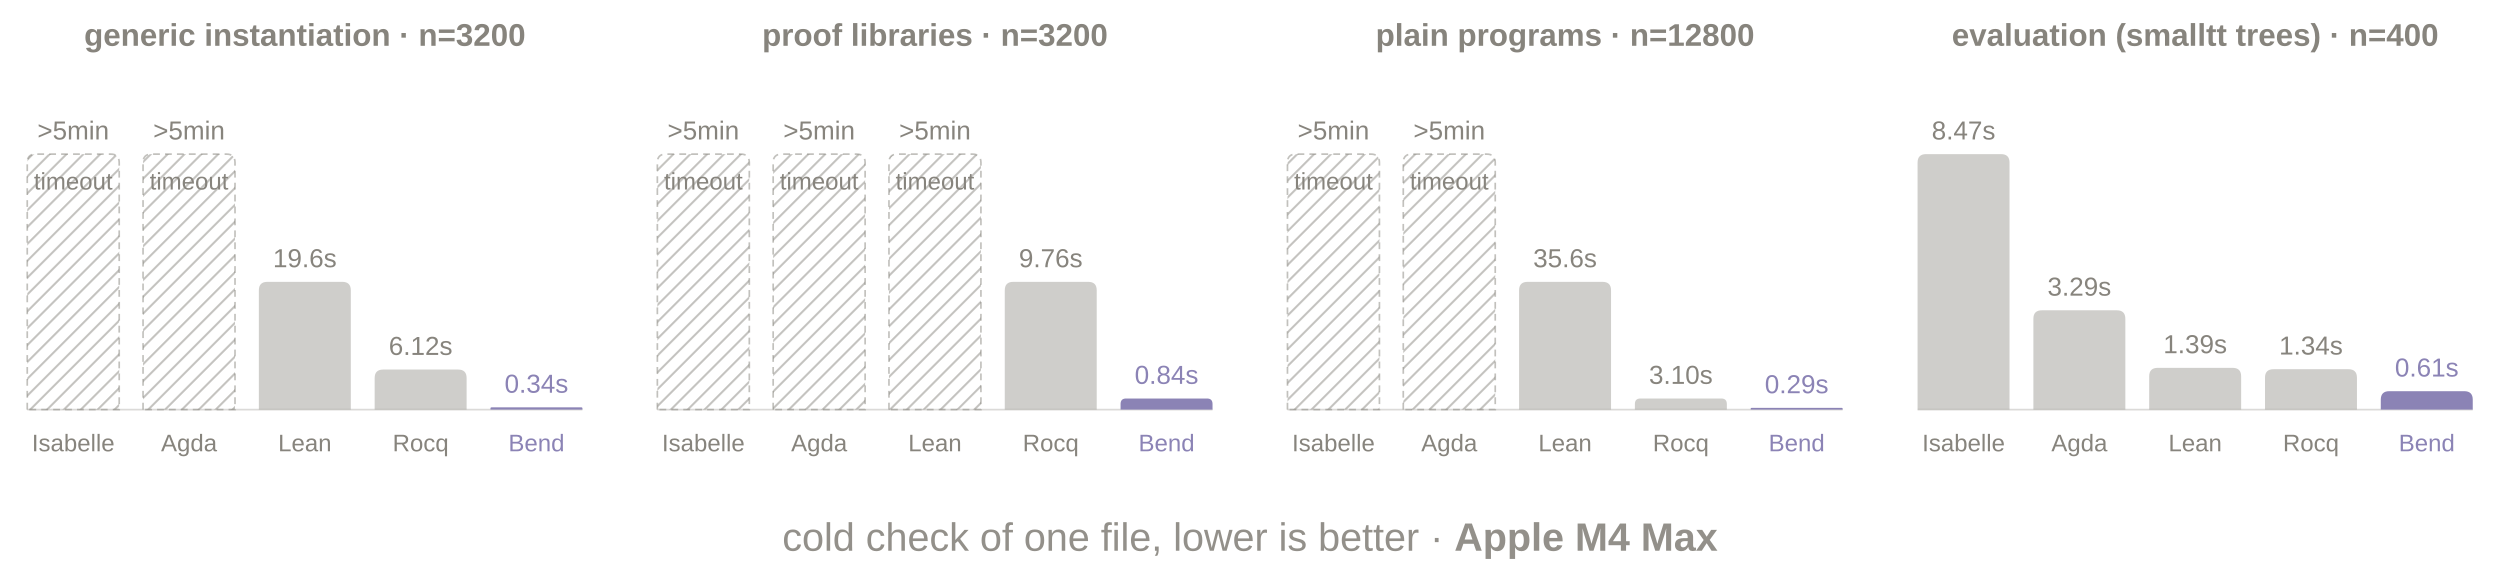
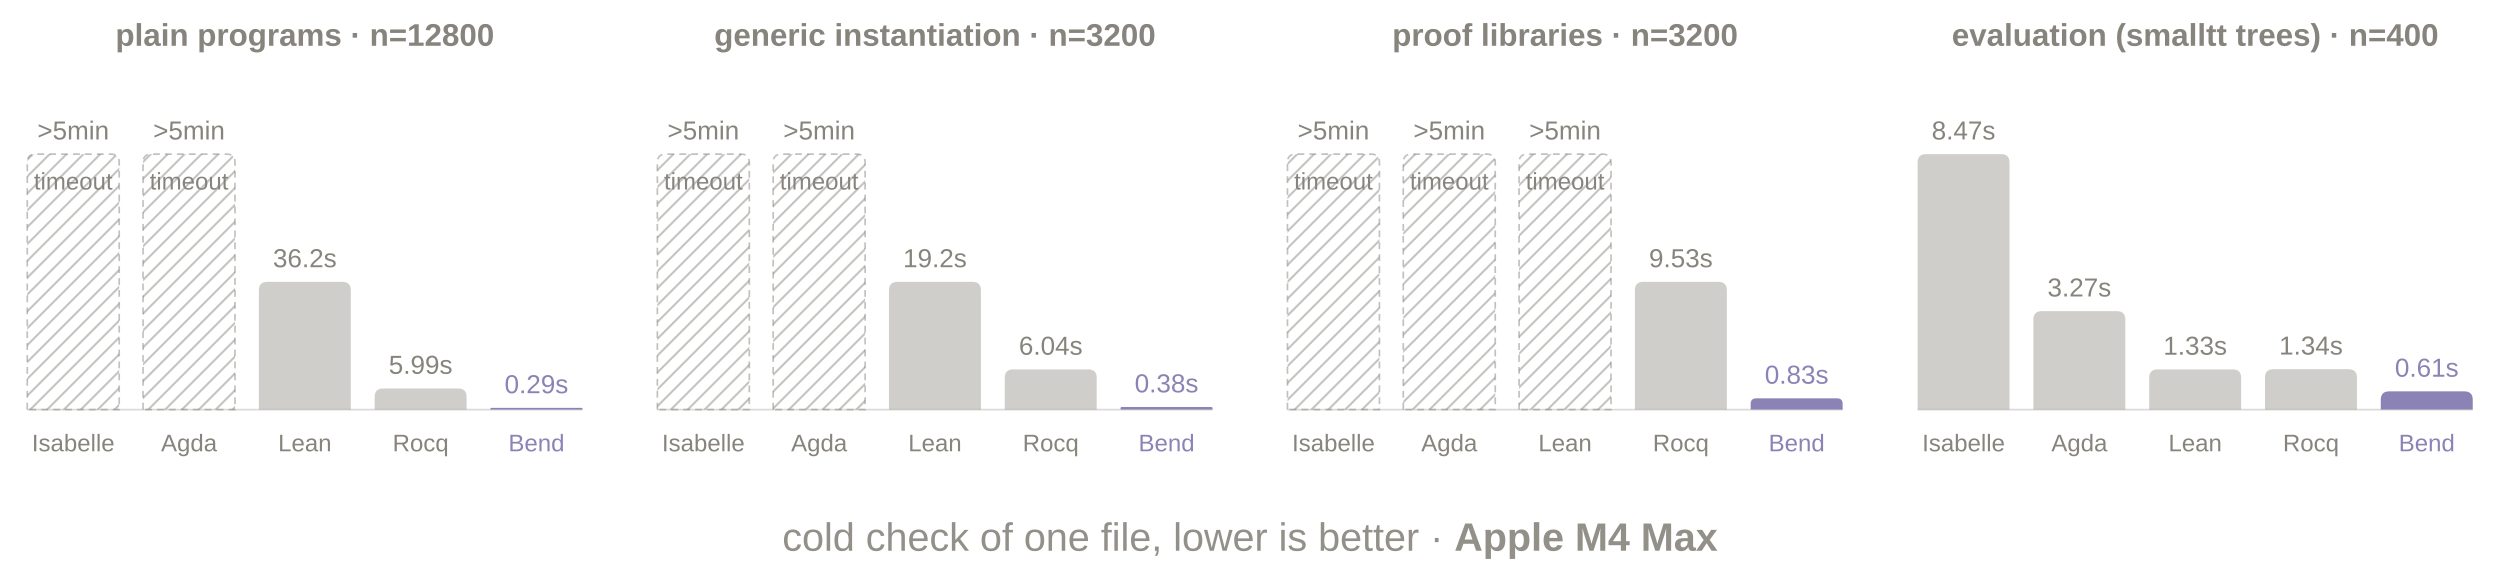
<svg xmlns="http://www.w3.org/2000/svg" width="1468" height="343" viewBox="0 0 1468 343">
  <style>
  text { font-family: -apple-system, 'Helvetica Neue', Arial, sans-serif; fill: #87847d; }
  .title { font-size: 18.4px; font-weight: 600; }
  .value { font-size: 15.3px; }
  .name  { font-size: 14.1px; }
  .sub   { font-size: 11.6px; }
  .note  { font-size: 23.2px; opacity: 0.9; }
</style>
  <pattern id="hatch" width="7" height="7" patternTransform="rotate(45)" patternUnits="userSpaceOnUse">
    <line x1="0" y1="0" x2="0" y2="7" stroke="#87847d" stroke-opacity="0.45" stroke-width="2.5" />
  </pattern>
-   <text x="179" y="26.9" text-anchor="middle" class="title">generic instantiation · n=3200</text>
+   <text x="179" y="26.9" text-anchor="middle" class="title">plain programs · n=12800</text>
  <line x1="16" y1="240.527" x2="342" y2="240.527" stroke="#87847d" stroke-opacity="0.3" />
  <path d="M 16 240.5 L 16 95.5 Q 16 90.5 21 90.5 L 65 90.5 Q 70 90.5 70 95.5 L 70 240.5 Z" fill="url(#hatch)" stroke="#87847d" stroke-opacity="0.5" stroke-dasharray="4 3" />
  <text x="43" y="81.9" text-anchor="middle" class="value">&gt;5min</text>
  <text x="43" y="111.3" text-anchor="middle" class="name">timeout</text>
  <text x="43" y="265.0" text-anchor="middle" class="name">Isabelle</text>
  <path d="M 84 240.5 L 84 95.5 Q 84 90.5 89 90.5 L 133 90.5 Q 138 90.5 138 95.5 L 138 240.5 Z" fill="url(#hatch)" stroke="#87847d" stroke-opacity="0.5" stroke-dasharray="4 3" />
  <text x="111" y="81.9" text-anchor="middle" class="value">&gt;5min</text>
  <text x="111" y="111.3" text-anchor="middle" class="name">timeout</text>
  <text x="111" y="265.0" text-anchor="middle" class="name">Agda</text>
  <path d="M 152 240.5 L 152 170.5 Q 152 165.5 157 165.5 L 201 165.5 Q 206 165.5 206 170.5 L 206 240.5 Z" fill="#87847d" fill-opacity="0.4" />
-   <text x="179" y="156.9" text-anchor="middle" class="value">19.6s</text>
+   <text x="179" y="156.9" text-anchor="middle" class="value">36.2s</text>
  <text x="179" y="265.0" text-anchor="middle" class="name">Lean</text>
-   <path d="M 220 240.5 L 220 222 Q 220 217 225 217 L 269 217 Q 274 217 274 222 L 274 240.5 Z" fill="#87847d" fill-opacity="0.4" />
-   <text x="247" y="208.4" text-anchor="middle" class="value">6.12s</text>
+   <path d="M 220 240.5 L 220 233.1 Q 220 228.1 225 228.1 L 269 228.1 Q 274 228.1 274 233.1 L 274 240.5 Z" fill="#87847d" fill-opacity="0.4" />
+   <text x="247" y="219.5" text-anchor="middle" class="value">5.99s</text>
  <text x="247" y="265.0" text-anchor="middle" class="name">Rocq</text>
-   <path d="M 288 240.5 L 288 239.85 Q 288 239.2 288.65 239.2 L 341.35 239.2 Q 342 239.2 342 239.85 L 342 240.5 Z" fill="#8b83b5" />
-   <text x="315" y="230.6" text-anchor="middle" class="value" style="fill: #8b83b5">0.34s</text>
+   <path d="M 288 240.5 L 288 240 Q 288 239.5 288.5 239.5 L 341.5 239.5 Q 342 239.5 342 240 L 342 240.5 Z" fill="#8b83b5" />
+   <text x="315" y="230.9" text-anchor="middle" class="value" style="fill: #8b83b5">0.29s</text>
  <text x="315" y="265.0" text-anchor="middle" class="name" style="fill: #8b83b5">Bend</text>
-   <text x="549" y="26.9" text-anchor="middle" class="title">proof libraries · n=3200</text>
+   <text x="549" y="26.9" text-anchor="middle" class="title">generic instantiation · n=3200</text>
  <line x1="386" y1="240.527" x2="712" y2="240.527" stroke="#87847d" stroke-opacity="0.3" />
  <path d="M 386 240.5 L 386 95.5 Q 386 90.5 391 90.5 L 435 90.5 Q 440 90.5 440 95.5 L 440 240.5 Z" fill="url(#hatch)" stroke="#87847d" stroke-opacity="0.5" stroke-dasharray="4 3" />
  <text x="413" y="81.9" text-anchor="middle" class="value">&gt;5min</text>
  <text x="413" y="111.3" text-anchor="middle" class="name">timeout</text>
  <text x="413" y="265.0" text-anchor="middle" class="name">Isabelle</text>
  <path d="M 454 240.5 L 454 95.5 Q 454 90.5 459 90.5 L 503 90.5 Q 508 90.5 508 95.5 L 508 240.5 Z" fill="url(#hatch)" stroke="#87847d" stroke-opacity="0.5" stroke-dasharray="4 3" />
  <text x="481" y="81.9" text-anchor="middle" class="value">&gt;5min</text>
  <text x="481" y="111.3" text-anchor="middle" class="name">timeout</text>
  <text x="481" y="265.0" text-anchor="middle" class="name">Agda</text>
-   <path d="M 522 240.5 L 522 95.5 Q 522 90.5 527 90.5 L 571 90.5 Q 576 90.5 576 95.5 L 576 240.5 Z" fill="url(#hatch)" stroke="#87847d" stroke-opacity="0.5" stroke-dasharray="4 3" />
-   <text x="549" y="81.9" text-anchor="middle" class="value">&gt;5min</text>
-   <text x="549" y="111.3" text-anchor="middle" class="name">timeout</text>
+   <path d="M 522 240.5 L 522 170.5 Q 522 165.5 527 165.5 L 571 165.5 Q 576 165.5 576 170.5 L 576 240.5 Z" fill="#87847d" fill-opacity="0.4" />
+   <text x="549" y="156.9" text-anchor="middle" class="value">19.2s</text>
  <text x="549" y="265.0" text-anchor="middle" class="name">Lean</text>
-   <path d="M 590 240.5 L 590 170.5 Q 590 165.5 595 165.5 L 639 165.5 Q 644 165.5 644 170.5 L 644 240.5 Z" fill="#87847d" fill-opacity="0.4" />
-   <text x="617" y="156.9" text-anchor="middle" class="value">9.76s</text>
+   <path d="M 590 240.5 L 590 221.9 Q 590 216.9 595 216.9 L 639 216.9 Q 644 216.9 644 221.9 L 644 240.5 Z" fill="#87847d" fill-opacity="0.4" />
+   <text x="617" y="208.3" text-anchor="middle" class="value">6.04s</text>
  <text x="617" y="265.0" text-anchor="middle" class="name">Rocq</text>
-   <path d="M 658 240.5 L 658 237.25 Q 658 234 661.25 234 L 708.75 234 Q 712 234 712 237.25 L 712 240.5 Z" fill="#8b83b5" />
-   <text x="685" y="225.4" text-anchor="middle" class="value" style="fill: #8b83b5">0.84s</text>
+   <path d="M 658 240.5 L 658 239.75 Q 658 239 658.75 239 L 711.25 239 Q 712 239 712 239.75 L 712 240.5 Z" fill="#8b83b5" />
+   <text x="685" y="230.4" text-anchor="middle" class="value" style="fill: #8b83b5">0.38s</text>
  <text x="685" y="265.0" text-anchor="middle" class="name" style="fill: #8b83b5">Bend</text>
-   <text x="919" y="26.9" text-anchor="middle" class="title">plain programs · n=12800</text>
+   <text x="919" y="26.9" text-anchor="middle" class="title">proof libraries · n=3200</text>
  <line x1="756" y1="240.527" x2="1082" y2="240.527" stroke="#87847d" stroke-opacity="0.3" />
  <path d="M 756 240.5 L 756 95.5 Q 756 90.5 761 90.5 L 805 90.5 Q 810 90.5 810 95.5 L 810 240.5 Z" fill="url(#hatch)" stroke="#87847d" stroke-opacity="0.5" stroke-dasharray="4 3" />
  <text x="783" y="81.9" text-anchor="middle" class="value">&gt;5min</text>
  <text x="783" y="111.3" text-anchor="middle" class="name">timeout</text>
  <text x="783" y="265.0" text-anchor="middle" class="name">Isabelle</text>
  <path d="M 824 240.5 L 824 95.5 Q 824 90.5 829 90.5 L 873 90.5 Q 878 90.5 878 95.5 L 878 240.5 Z" fill="url(#hatch)" stroke="#87847d" stroke-opacity="0.5" stroke-dasharray="4 3" />
  <text x="851" y="81.9" text-anchor="middle" class="value">&gt;5min</text>
  <text x="851" y="111.3" text-anchor="middle" class="name">timeout</text>
  <text x="851" y="265.0" text-anchor="middle" class="name">Agda</text>
-   <path d="M 892 240.5 L 892 170.5 Q 892 165.5 897 165.5 L 941 165.5 Q 946 165.5 946 170.5 L 946 240.5 Z" fill="#87847d" fill-opacity="0.4" />
-   <text x="919" y="156.9" text-anchor="middle" class="value">35.6s</text>
+   <path d="M 892 240.5 L 892 95.5 Q 892 90.5 897 90.5 L 941 90.5 Q 946 90.5 946 95.5 L 946 240.5 Z" fill="url(#hatch)" stroke="#87847d" stroke-opacity="0.5" stroke-dasharray="4 3" />
+   <text x="919" y="81.9" text-anchor="middle" class="value">&gt;5min</text>
+   <text x="919" y="111.3" text-anchor="middle" class="name">timeout</text>
  <text x="919" y="265.0" text-anchor="middle" class="name">Lean</text>
-   <path d="M 960 240.5 L 960 237.25 Q 960 234 963.25 234 L 1010.75 234 Q 1014 234 1014 237.25 L 1014 240.5 Z" fill="#87847d" fill-opacity="0.4" />
-   <text x="987" y="225.4" text-anchor="middle" class="value">3.10s</text>
+   <path d="M 960 240.5 L 960 170.5 Q 960 165.5 965 165.5 L 1009 165.5 Q 1014 165.5 1014 170.5 L 1014 240.5 Z" fill="#87847d" fill-opacity="0.4" />
+   <text x="987" y="156.9" text-anchor="middle" class="value">9.53s</text>
  <text x="987" y="265.0" text-anchor="middle" class="name">Rocq</text>
-   <path d="M 1028 240.5 L 1028 240 Q 1028 239.5 1028.5 239.5 L 1081.5 239.5 Q 1082 239.5 1082 240 L 1082 240.5 Z" fill="#8b83b5" />
-   <text x="1055" y="230.9" text-anchor="middle" class="value" style="fill: #8b83b5">0.29s</text>
+   <path d="M 1028 240.5 L 1028 237.2 Q 1028 233.9 1031.3 233.9 L 1078.7 233.9 Q 1082 233.9 1082 237.2 L 1082 240.5 Z" fill="#8b83b5" />
+   <text x="1055" y="225.3" text-anchor="middle" class="value" style="fill: #8b83b5">0.83s</text>
  <text x="1055" y="265.0" text-anchor="middle" class="name" style="fill: #8b83b5">Bend</text>
  <text x="1289" y="26.9" text-anchor="middle" class="title">evaluation (smalltt trees) · n=400</text>
  <line x1="1126" y1="240.527" x2="1452" y2="240.527" stroke="#87847d" stroke-opacity="0.3" />
  <path d="M 1126 240.5 L 1126 95.5 Q 1126 90.5 1131 90.5 L 1175 90.5 Q 1180 90.5 1180 95.5 L 1180 240.5 Z" fill="#87847d" fill-opacity="0.4" />
  <text x="1153" y="81.9" text-anchor="middle" class="value">8.47s</text>
  <text x="1153" y="265.0" text-anchor="middle" class="name">Isabelle</text>
-   <path d="M 1194 240.5 L 1194 187.2 Q 1194 182.2 1199 182.2 L 1243 182.2 Q 1248 182.2 1248 187.2 L 1248 240.5 Z" fill="#87847d" fill-opacity="0.4" />
-   <text x="1221" y="173.6" text-anchor="middle" class="value">3.29s</text>
+   <path d="M 1194 240.5 L 1194 187.7 Q 1194 182.7 1199 182.7 L 1243 182.7 Q 1248 182.7 1248 187.7 L 1248 240.5 Z" fill="#87847d" fill-opacity="0.4" />
+   <text x="1221" y="174.1" text-anchor="middle" class="value">3.27s</text>
  <text x="1221" y="265.0" text-anchor="middle" class="name">Agda</text>
-   <path d="M 1262 240.5 L 1262 221 Q 1262 216 1267 216 L 1311 216 Q 1316 216 1316 221 L 1316 240.5 Z" fill="#87847d" fill-opacity="0.4" />
-   <text x="1289" y="207.4" text-anchor="middle" class="value">1.39s</text>
+   <path d="M 1262 240.5 L 1262 221.9 Q 1262 216.9 1267 216.9 L 1311 216.9 Q 1316 216.9 1316 221.9 L 1316 240.5 Z" fill="#87847d" fill-opacity="0.4" />
+   <text x="1289" y="208.3" text-anchor="middle" class="value">1.33s</text>
  <text x="1289" y="265.0" text-anchor="middle" class="name">Lean</text>
  <path d="M 1330 240.5 L 1330 221.8 Q 1330 216.8 1335 216.8 L 1379 216.8 Q 1384 216.8 1384 221.8 L 1384 240.5 Z" fill="#87847d" fill-opacity="0.4" />
  <text x="1357" y="208.2" text-anchor="middle" class="value">1.34s</text>
  <text x="1357" y="265.0" text-anchor="middle" class="name">Rocq</text>
-   <path d="M 1398 240.5 L 1398 234.7 Q 1398 229.7 1403 229.7 L 1447 229.7 Q 1452 229.7 1452 234.7 L 1452 240.5 Z" fill="#8b83b5" />
-   <text x="1425" y="221.1" text-anchor="middle" class="value" style="fill: #8b83b5">0.61s</text>
+   <path d="M 1398 240.5 L 1398 234.8 Q 1398 229.8 1403 229.8 L 1447 229.8 Q 1452 229.8 1452 234.8 L 1452 240.5 Z" fill="#8b83b5" />
+   <text x="1425" y="221.2" text-anchor="middle" class="value" style="fill: #8b83b5">0.61s</text>
  <text x="1425" y="265.0" text-anchor="middle" class="name" style="fill: #8b83b5">Bend</text>
  <text x="734" y="323.4" text-anchor="middle" class="note">cold check of one file, lower is better · <tspan font-weight="bold">Apple M4 Max</tspan>
  </text>
</svg>
